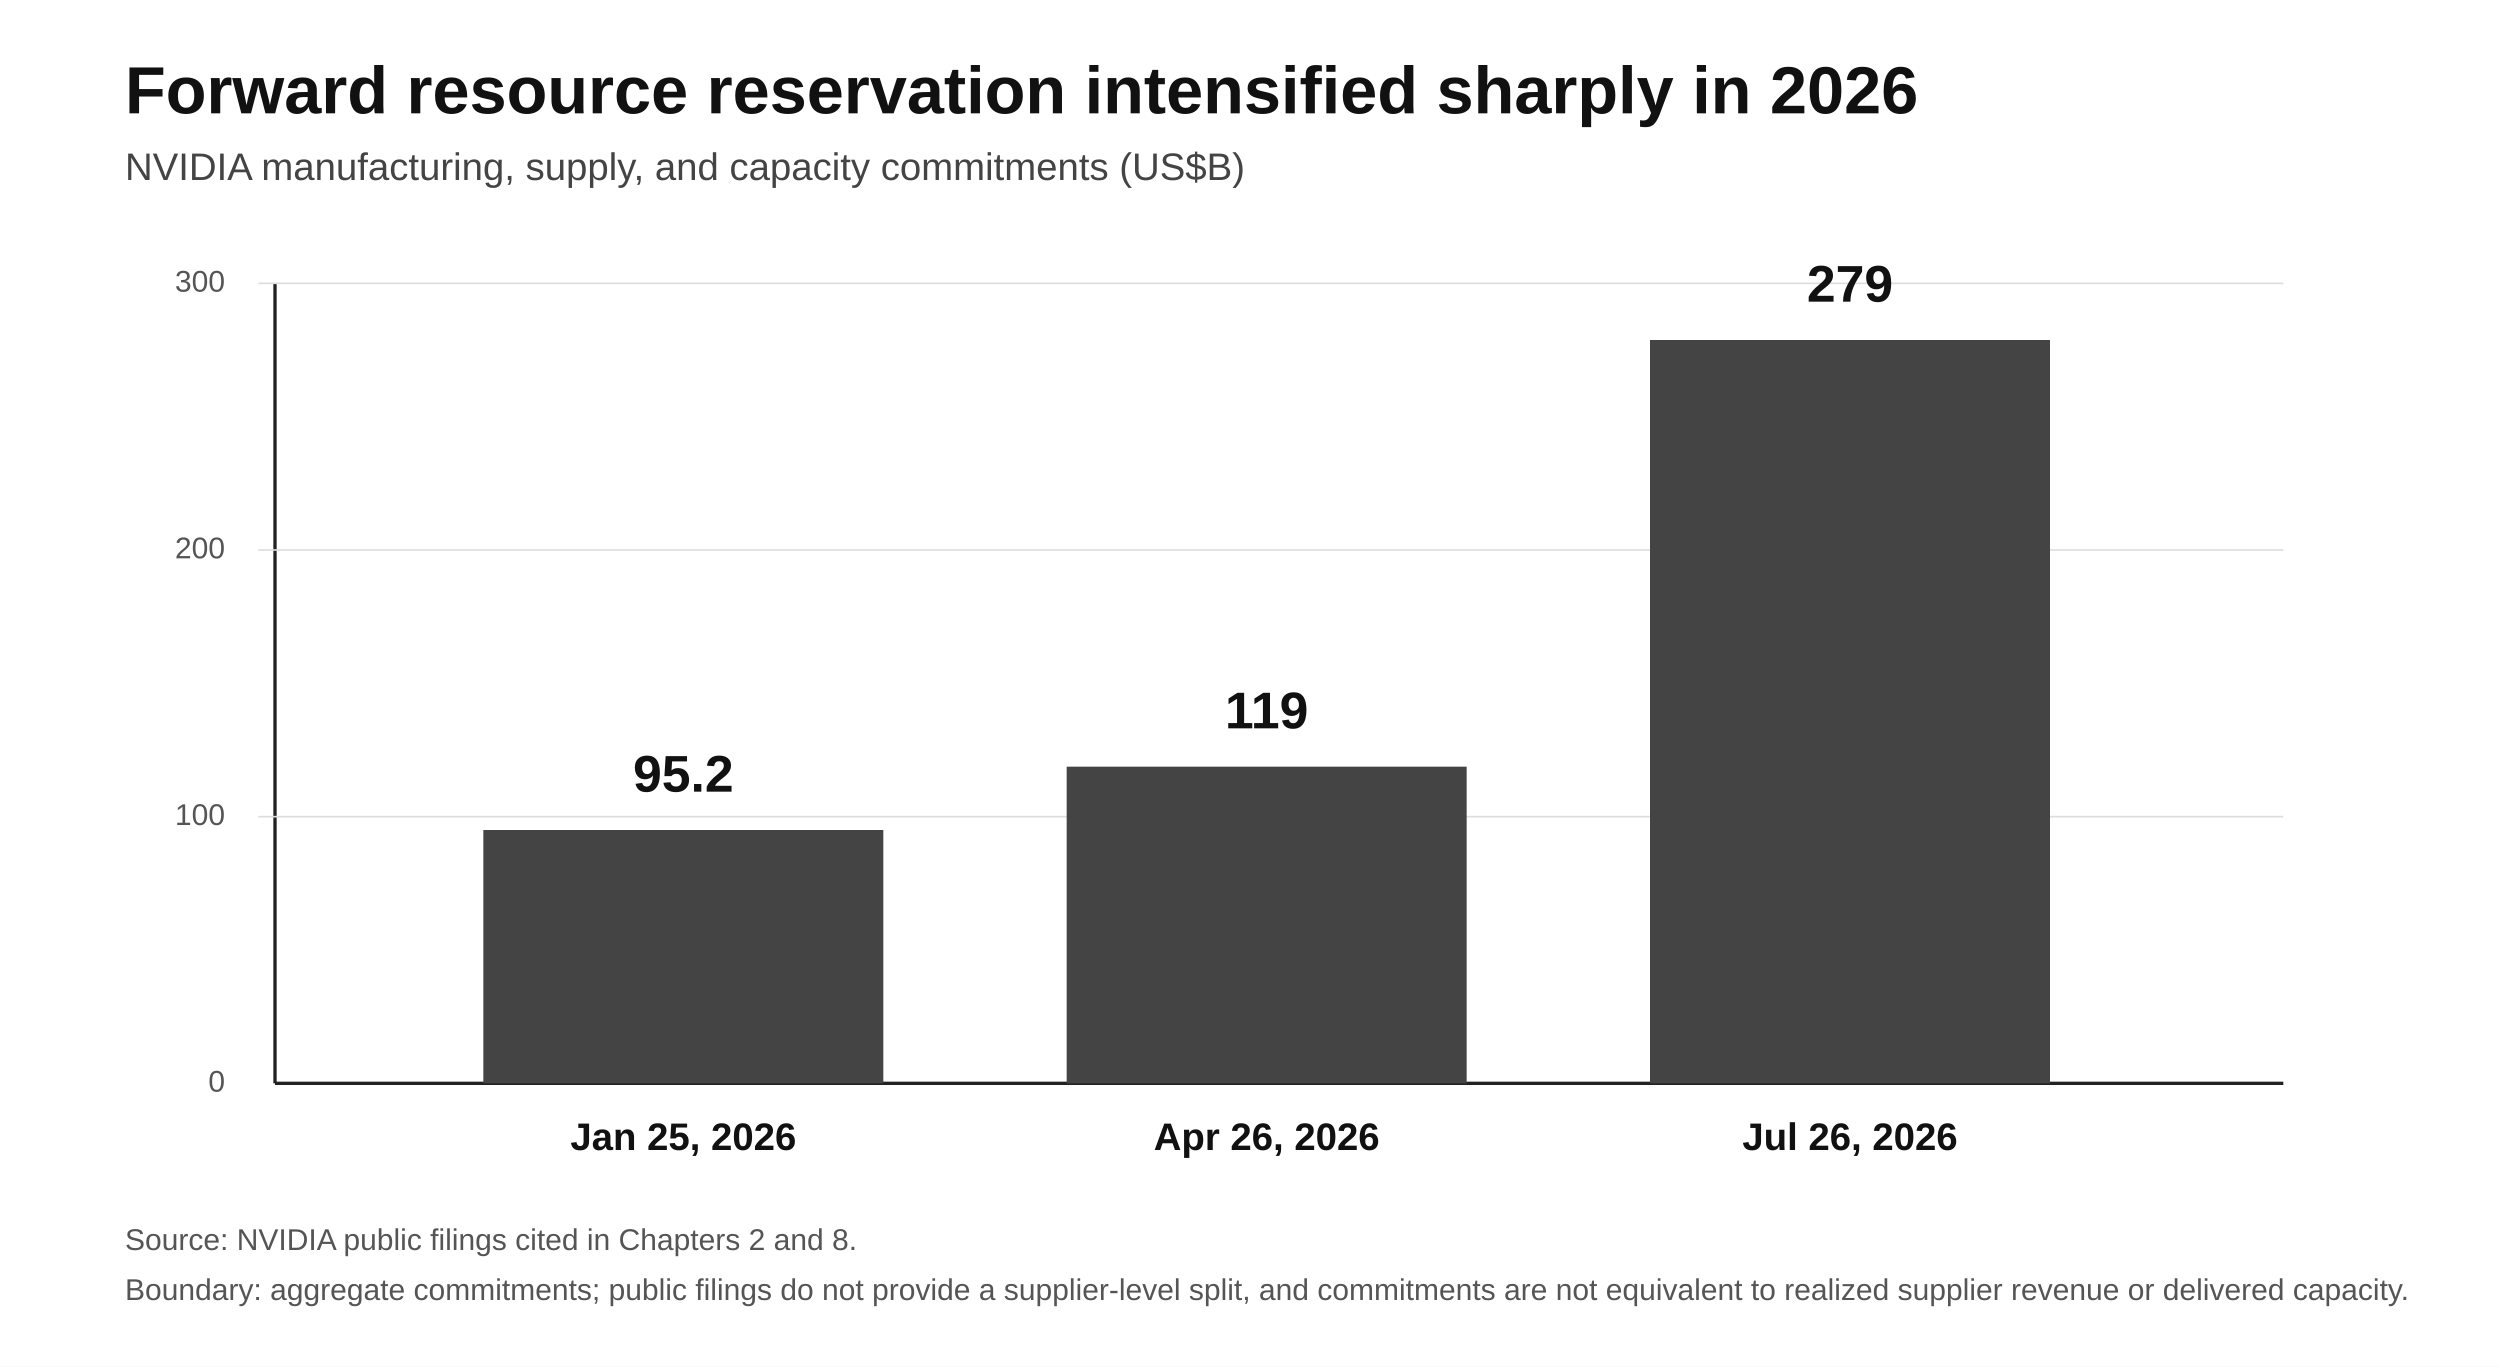
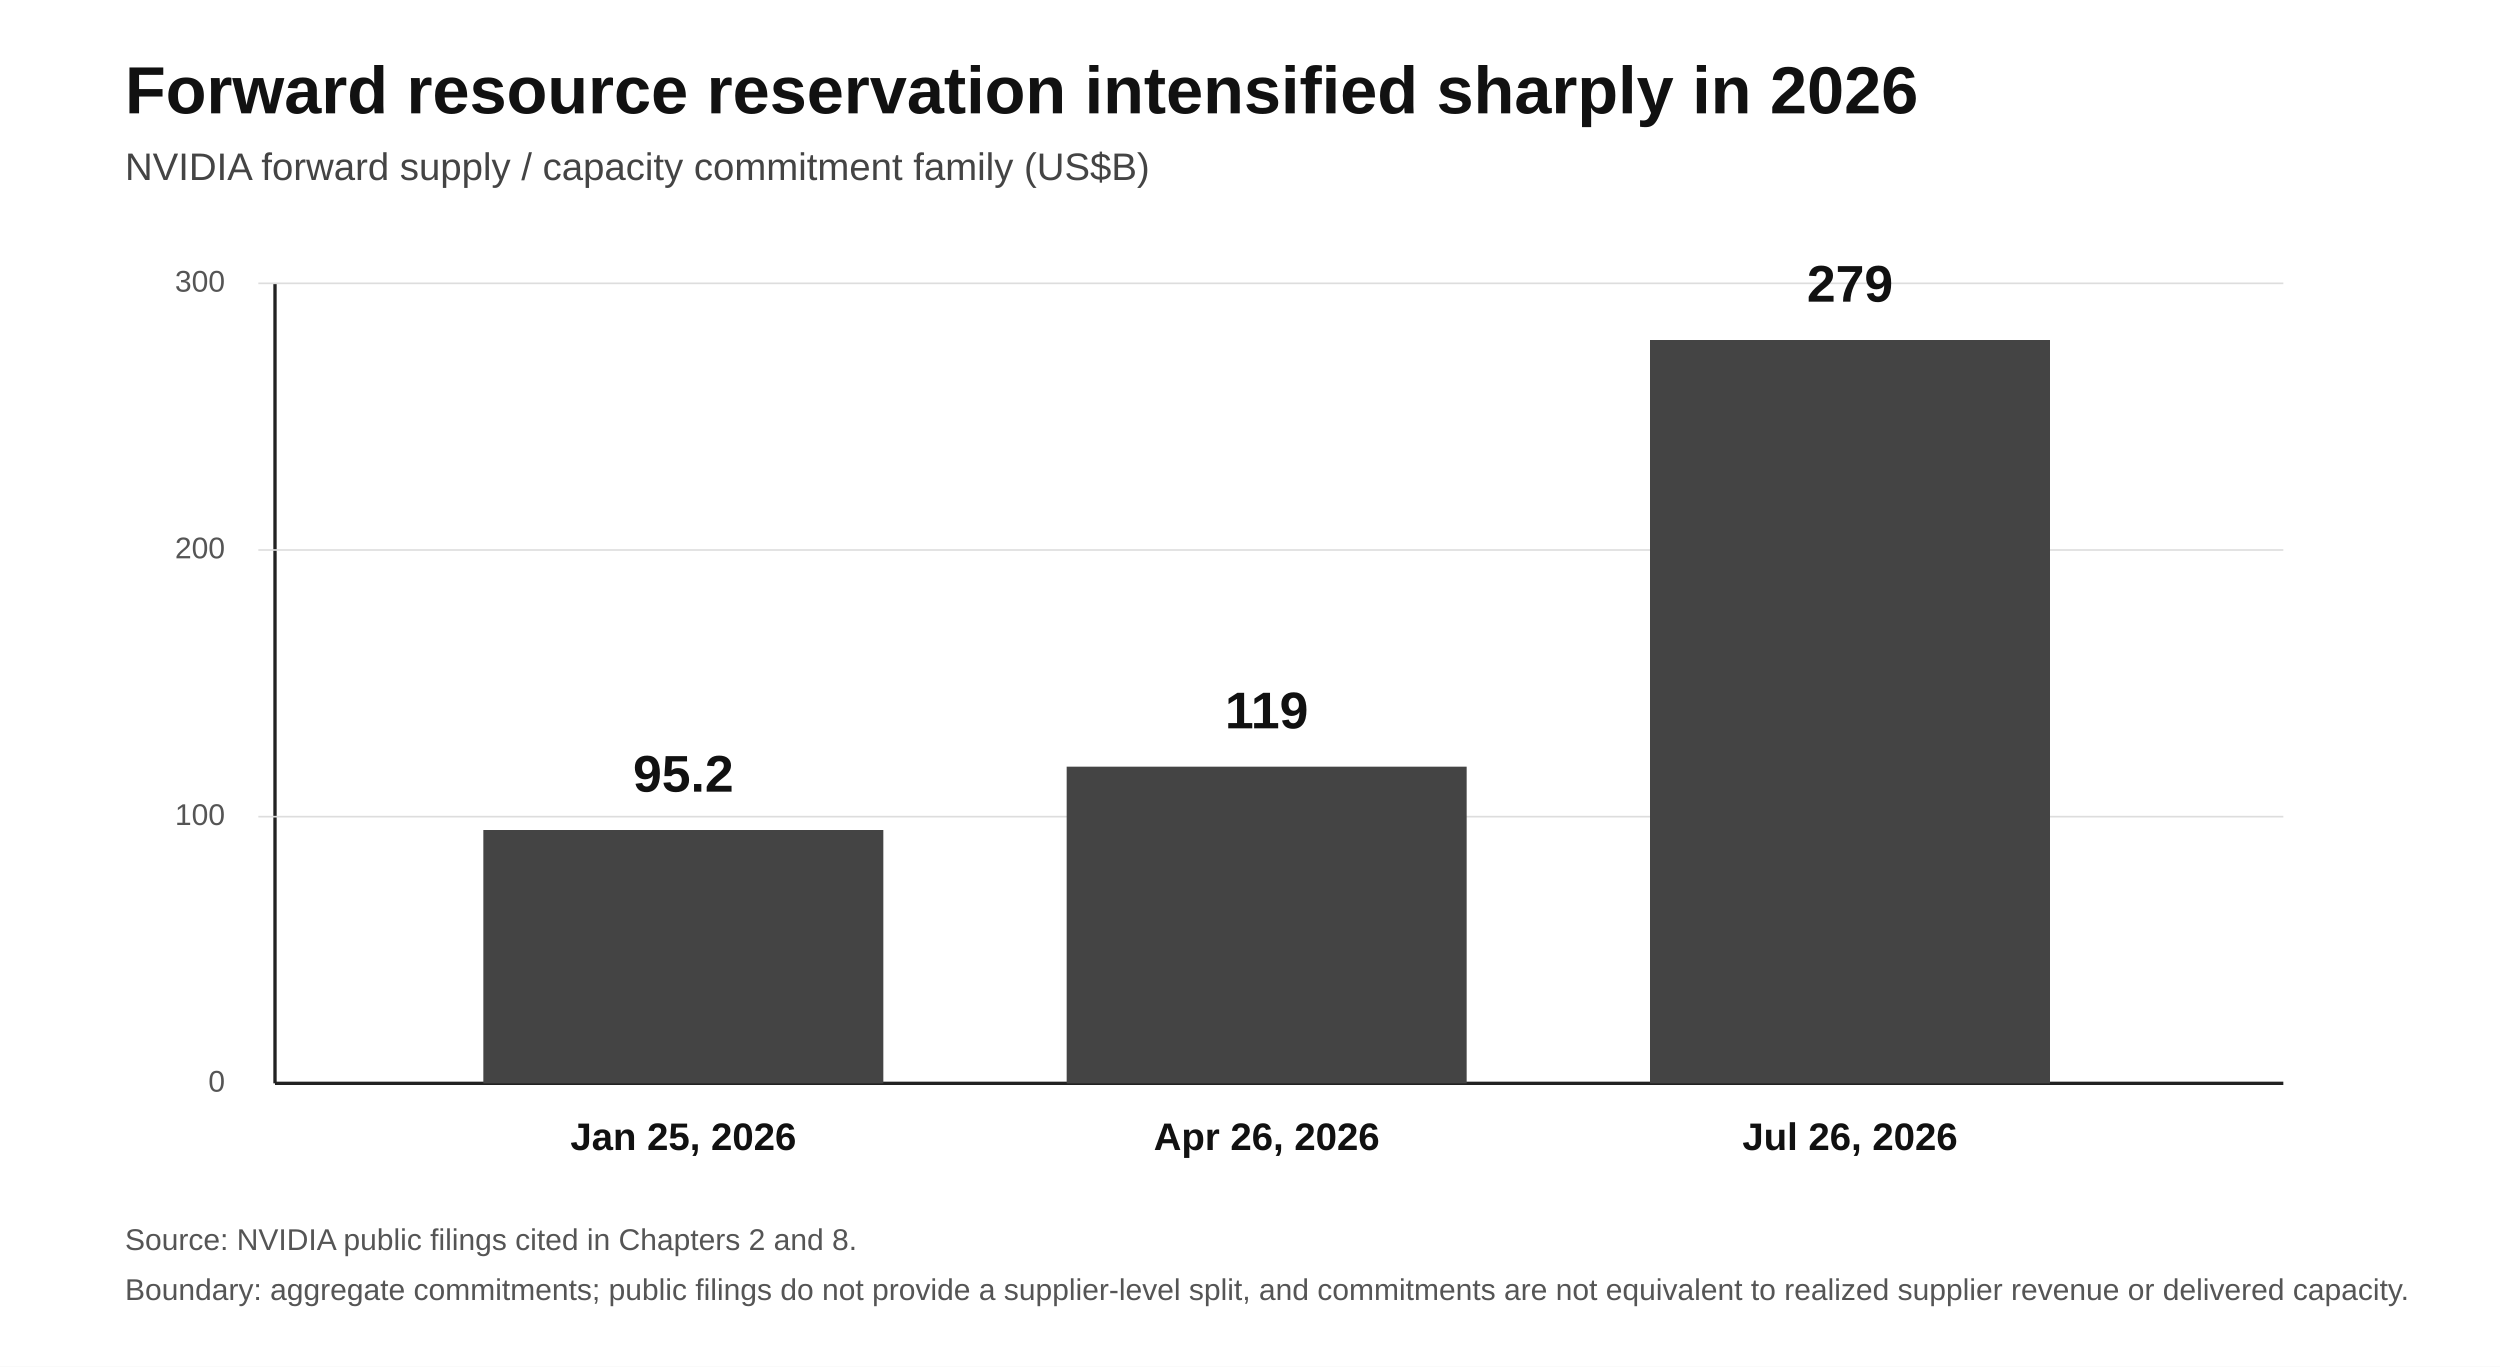
<svg xmlns="http://www.w3.org/2000/svg" width="1500" height="820" viewBox="0 0 1500 820" role="img" aria-labelledby="title desc">
  <rect width="1500" height="820" fill="white" />
  <style>text{font-family:Arial,Helvetica,sans-serif;fill:#111}.t{font-size:40px;font-weight:700}.s{font-size:23px;fill:#444}.lab{font-size:23px;font-weight:700}.v{font-size:31px;font-weight:700}.n{font-size:18px;fill:#555}.bar{fill:#444}.axis{stroke:#222;stroke-width:2}.tick{font-size:18px;fill:#555}</style>
  <text x="75" y="68" class="t">Forward resource reservation intensified sharply in 2026</text>
-   <text x="75" y="108" class="s">NVIDIA manufacturing, supply, and capacity commitments (US$B)</text>
+   <text x="75" y="108" class="s">NVIDIA forward supply / capacity commitment family (US$B)</text>
  <line x1="165" y1="650" x2="1370" y2="650" class="axis" />
  <line x1="165" y1="170" x2="165" y2="650" class="axis" />
  <text x="135" y="655" class="tick" text-anchor="end">0</text>
  <text x="135" y="495" class="tick" text-anchor="end">100</text>
  <text x="135" y="335" class="tick" text-anchor="end">200</text>
  <text x="135" y="175" class="tick" text-anchor="end">300</text>
  <line x1="155" y1="490" x2="1370" y2="490" stroke="#ddd" />
  <line x1="155" y1="330" x2="1370" y2="330" stroke="#ddd" />
  <line x1="155" y1="170" x2="1370" y2="170" stroke="#ddd" />
  <rect class="bar" x="290" y="498" width="240" height="152" />
  <text class="v" x="410" y="475" text-anchor="middle">95.2</text>
  <text class="lab" x="410" y="690" text-anchor="middle">Jan 25, 2026</text>
  <rect class="bar" x="640" y="460" width="240" height="190" />
  <text class="v" x="760" y="437" text-anchor="middle">119</text>
  <text class="lab" x="760" y="690" text-anchor="middle">Apr 26, 2026</text>
  <rect class="bar" x="990" y="204" width="240" height="446" />
  <text class="v" x="1110" y="181" text-anchor="middle">279</text>
  <text class="lab" x="1110" y="690" text-anchor="middle">Jul 26, 2026</text>
  <text x="75" y="750" class="n">Source: NVIDIA public filings cited in Chapters 2 and 8.</text>
  <text x="75" y="780" class="n">Boundary: aggregate commitments; public filings do not provide a supplier-level split, and commitments are not equivalent to realized supplier revenue or delivered capacity.</text>
</svg>
